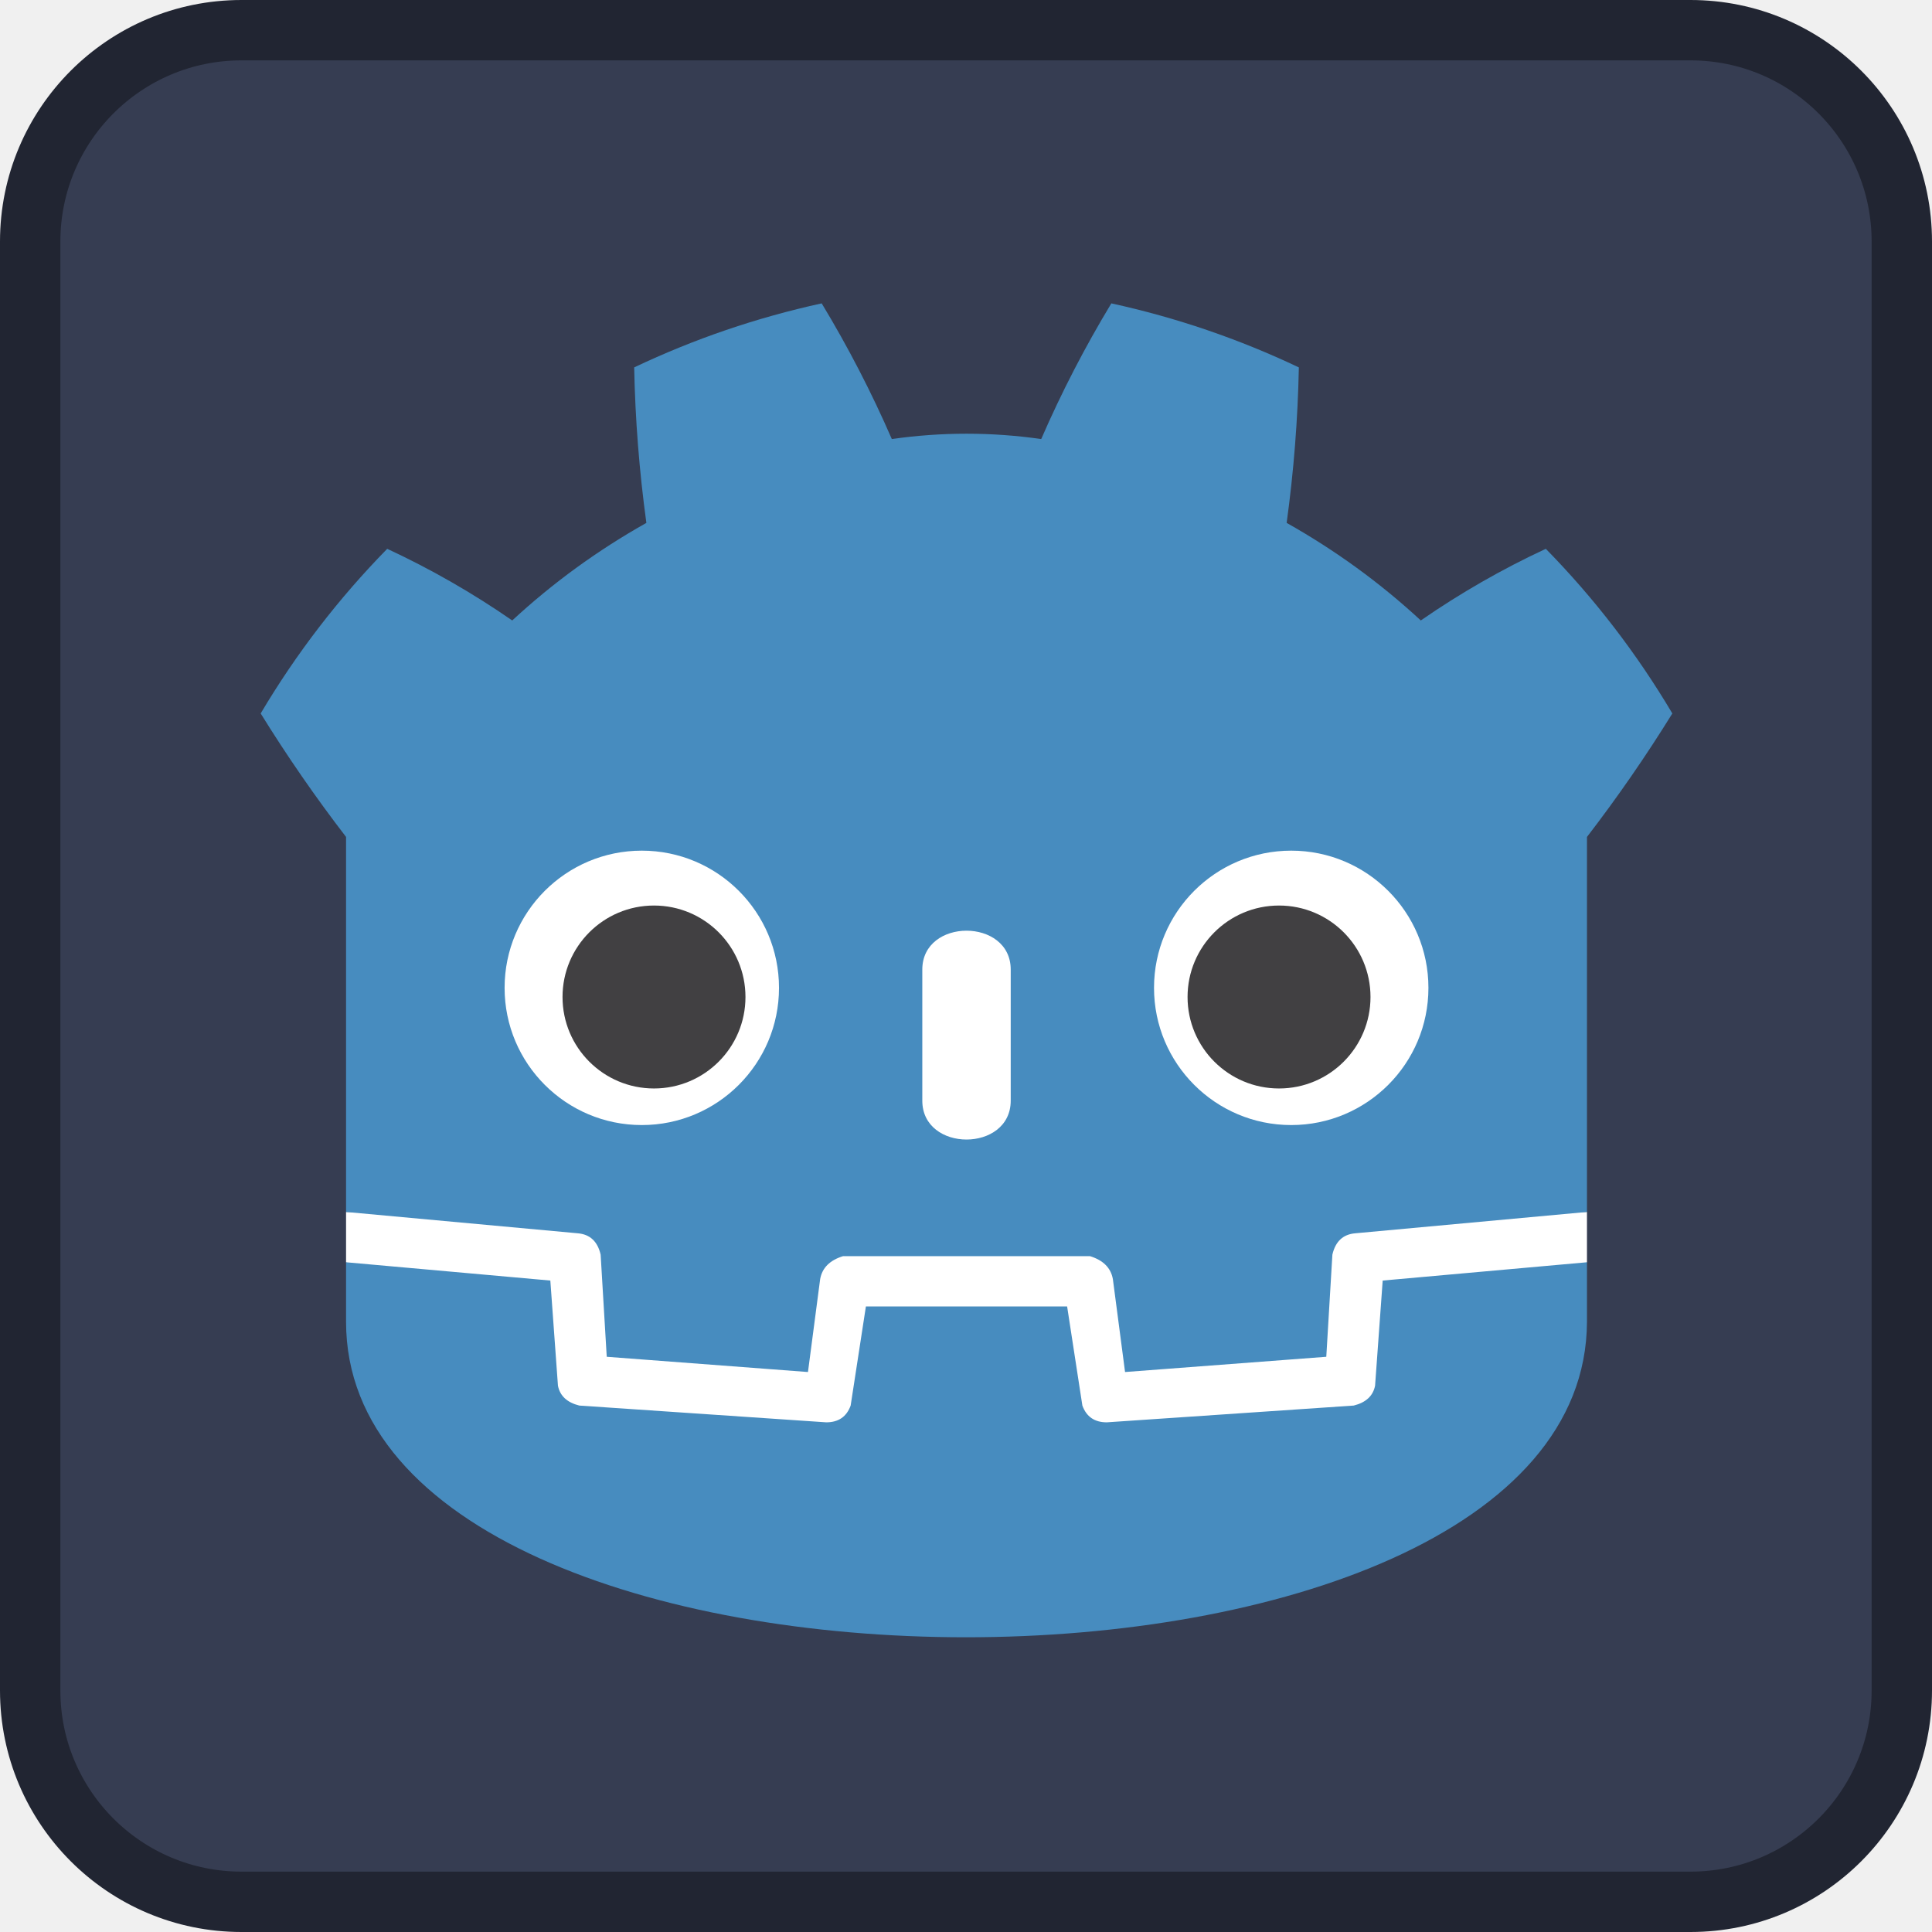
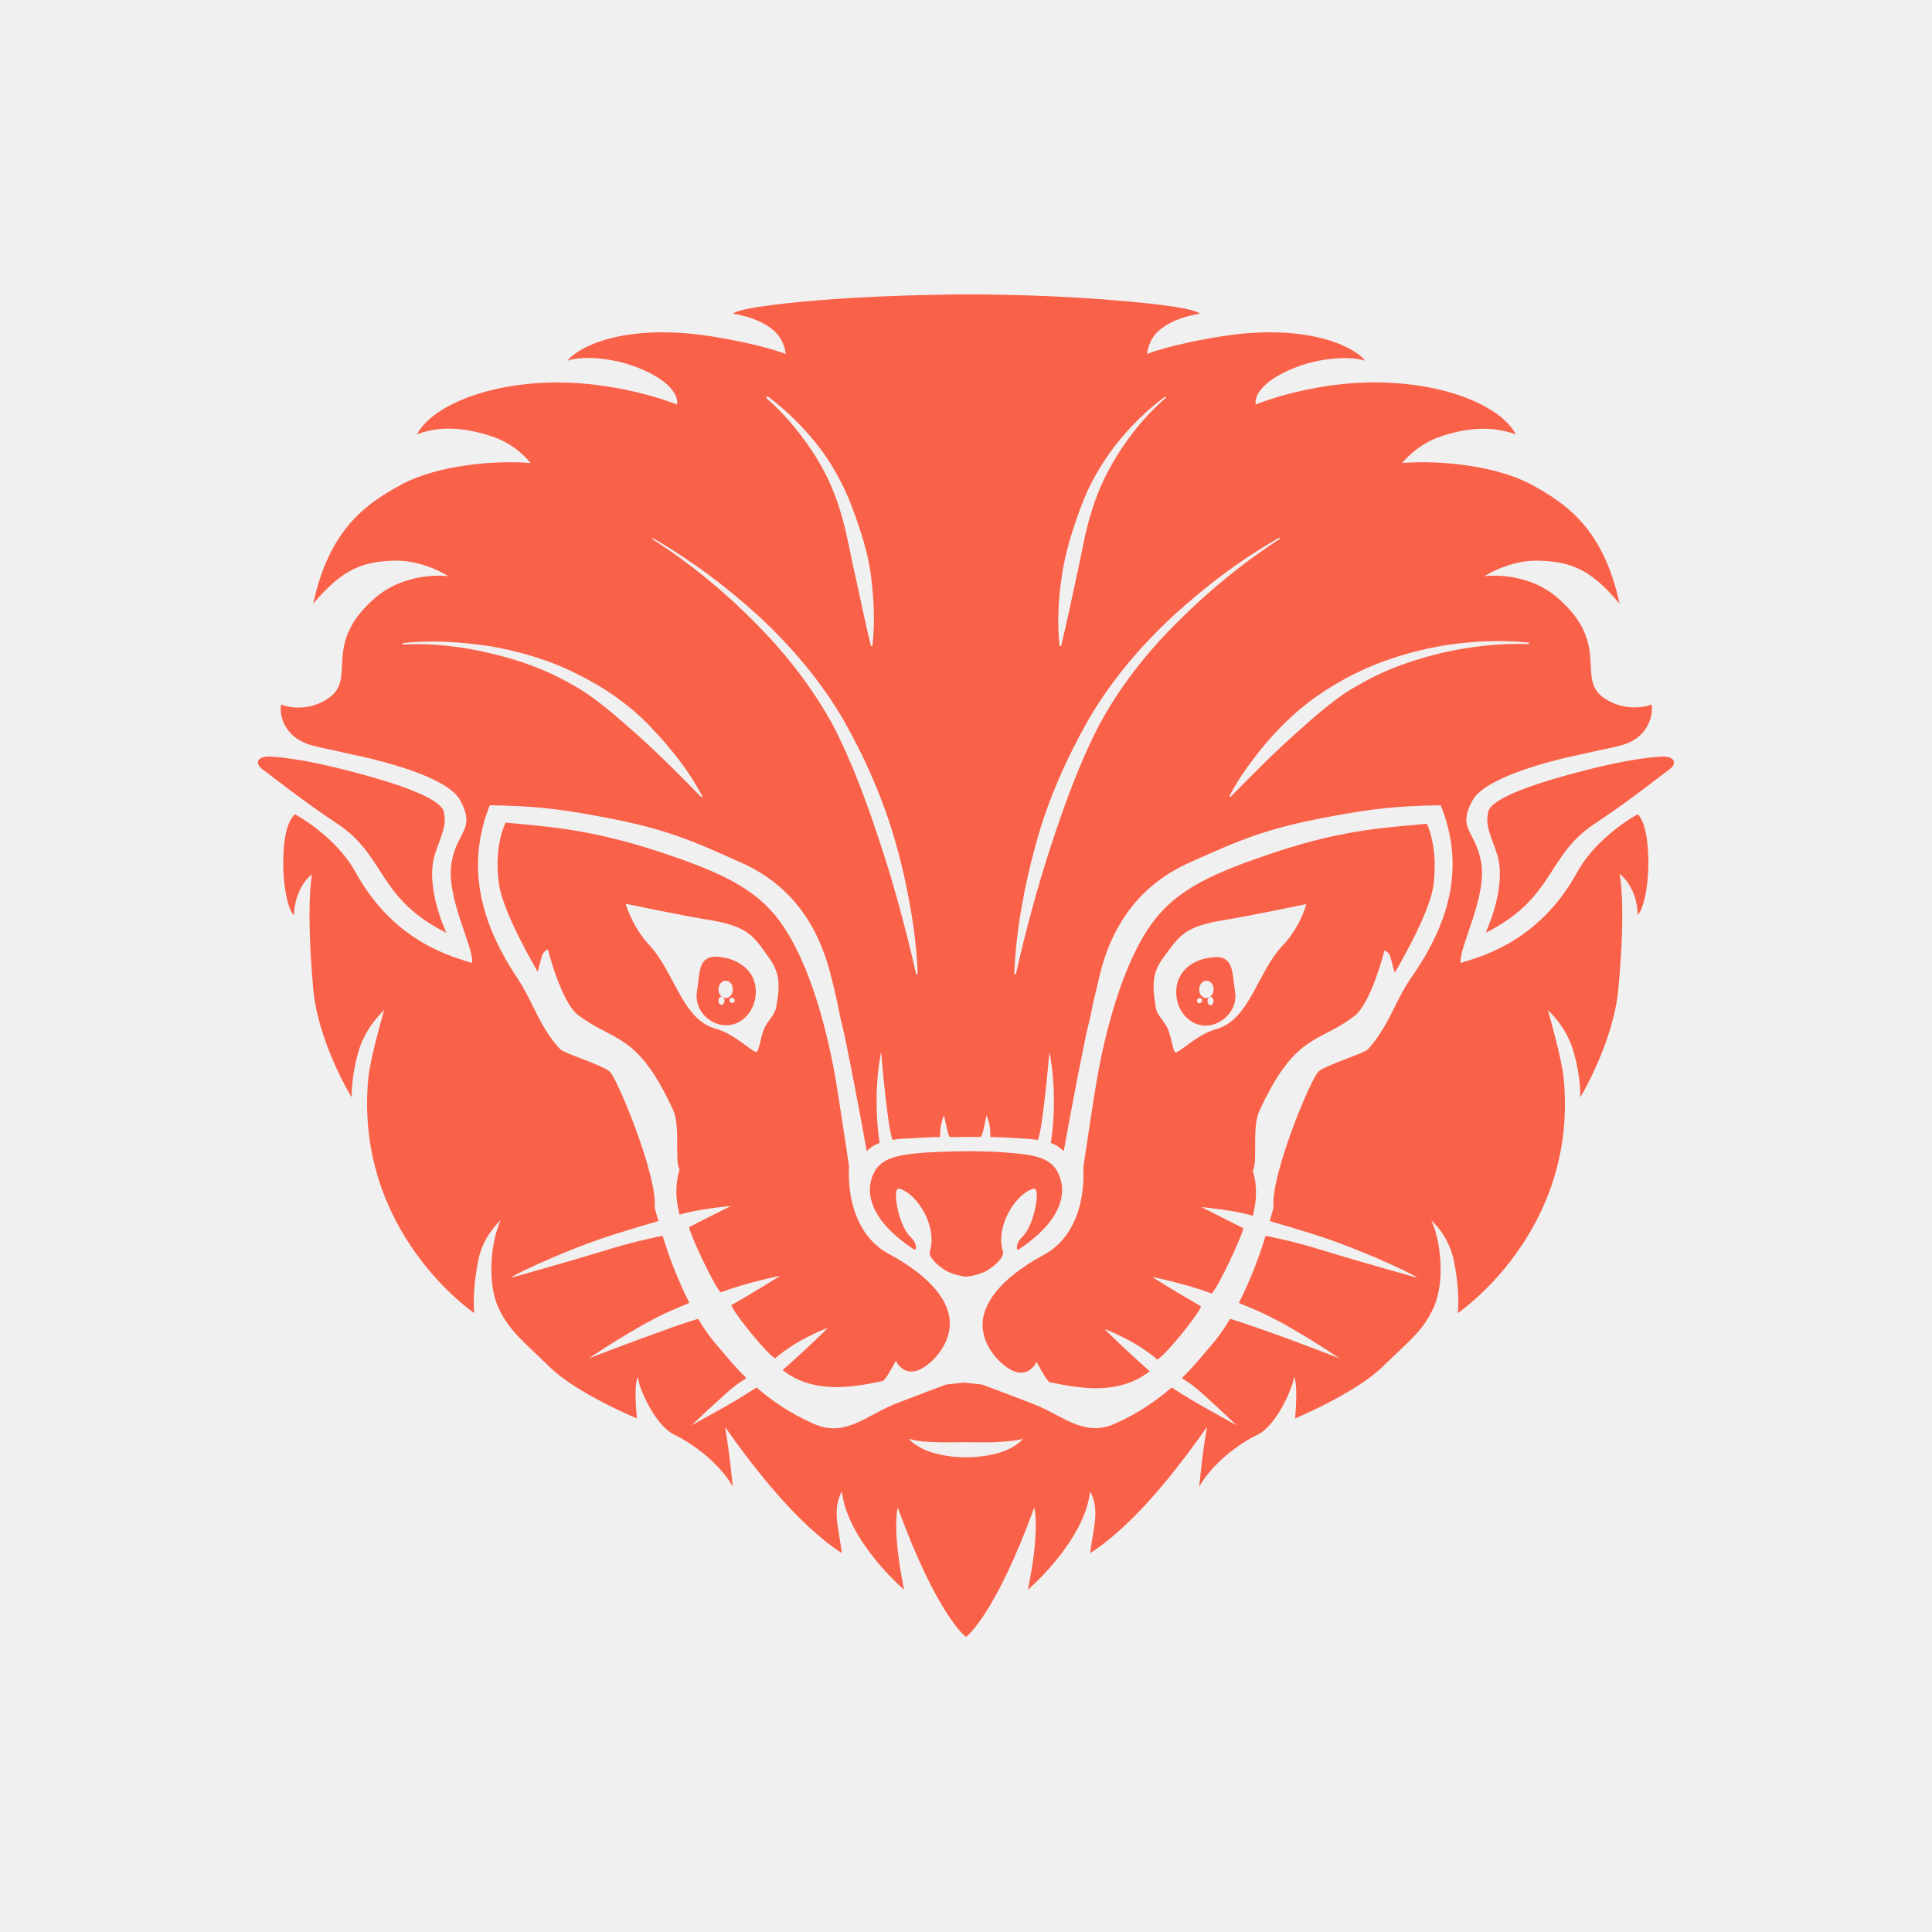
- <svg xmlns="http://www.w3.org/2000/svg" width="128" height="128">
-   <rect width="124" height="124" x="2" y="2" fill="#363d52" stroke="#212532" stroke-width="4" rx="14" />
-   <g fill="#fff" transform="translate(12.322 12.322)scale(.101)">
-     <path d="M105 673v33q407 354 814 0v-33z" />
-     <path fill="#478cbf" d="m105 673 152 14q12 1 15 14l4 67 132 10 8-61q2-11 15-15h162q13 4 15 15l8 61 132-10 4-67q3-13 15-14l152-14V427q30-39 56-81-35-59-83-108-43 20-82 47-40-37-88-64 7-51 8-102-59-28-123-42-26 43-46 89-49-7-98 0-20-46-46-89-64 14-123 42 1 51 8 102-48 27-88 64-39-27-82-47-48 49-83 108 26 42 56 81zm0 33v39c0 276 813 276 814 0v-39l-134 12-5 69q-2 10-14 13l-162 11q-12 0-16-11l-10-65H446l-10 65q-4 11-16 11l-162-11q-12-3-14-13l-5-69z" />
-     <path d="M483 600c0 34 58 34 58 0v-86c0-34-58-34-58 0z" />
-     <circle cx="725" cy="526" r="90" />
-     <circle cx="299" cy="526" r="90" />
-   </g>
-   <g fill="#414042" transform="translate(12.322 12.322)scale(.101)">
-     <circle cx="307" cy="532" r="60" />
-     <circle cx="717" cy="532" r="60" />
+ <svg xmlns="http://www.w3.org/2000/svg" x="0px" y="0px" viewBox="0 0 512 512" style="enable-background:new 0 0 512 512;" xml:space="preserve">
+   <style type="text/css">	.st0{fill:#FA6149;}</style>
+   <g id="BG" />
+   <g id="Layer_3">
+     <path class="st0" d="M393.7,247.2c3.4-7.6,4.7-15.5,3.1-20.6c-1.6-5.1-3.3-7.6-2.4-11.5c0.9-3.9,14.8-8,20.6-9.6  c9.5-2.6,17.8-4.5,25.2-5c3.5-0.2,4.5,1.7,2.2,3.4c-3.6,2.7-11.3,8.8-19.8,14.4C409.7,226.8,412.1,238,393.7,247.2z M379.9,234.4  c-0.9,7.8-10.3,23.4-10.3,23.4s-0.7-2.6-1.1-4.1c-0.4-1.5-1.6-1.8-1.6-1.8s-3.5,13.9-7.9,17.3c-9.6,7.4-15.7,4.4-25.3,25.3  c-2,4.4-0.3,13.6-1.7,15.7c0.7,2.3,1.5,6.4,0,12c-4.7-1.5-13.6-2.3-13.6-2.3s6.8,3.4,11.1,5.6c-0.4,2.3-6.8,15.9-8.4,17.3  c-7.1-2.7-15.8-4.4-15.8-4.4s6.2,3.9,13,7.8c-1,2.6-9.5,13-11.6,14.1c-6-5.2-14-8.1-14-8.1s4.3,4.4,12,11.2  c-8.4,6.5-18.7,4.5-26.5,2.9c-0.8-0.2-3.5-5.4-3.5-5.4s-2.3,5.3-7.8,1.5c-3.5-2.4-6.7-7-6.5-11.7c0.2-5,4.1-11.6,16.3-18.2  c7.4-4,10.9-12.9,10.4-23.2c0.5-3.1,2.8-19.3,4.2-26.6c1.8-9.2,6-26.9,13.9-37.9c6.6-9.1,16.1-13.4,32.9-19  c18.7-6.2,30.1-6.5,40-7.5C378,218,381.2,224,379.9,234.4z M339.9,250.6c4.7-4.9,6.3-11,6.3-11s-15.4,3.2-21.6,4.2  c-11,1.7-12.2,4.5-16.1,9.7c-3,4-3.3,7-2.2,13.5c0.3,2,1.7,2.9,2.9,5.1c1.3,2.4,1.6,6.9,2.4,6.8c1.2-0.1,5.7-4.8,10.8-6.2  C331.2,270.2,333.3,257.5,339.9,250.6z M319.5,271.8c-4.3,0-7.8-4-7.8-8.9c0-4.9,3.6-8,7.8-8.9c7.8-1.8,6.9,3.4,7.8,8.9  C328.1,267.7,323.8,271.8,319.5,271.8z M318.6,265.2c0-0.4-0.3-0.7-0.7-0.7c-0.4,0-0.7,0.3-0.7,0.7c0,0.4,0.3,0.7,0.7,0.7  C318.3,265.8,318.6,265.5,318.6,265.2z M321.6,265.3c0-0.6-0.4-1.1-0.8-1.1s-0.8,0.5-0.8,1.1c0,0.6,0.4,1.1,0.8,1.1  S321.6,265.9,321.6,265.3z M321.6,262.2c0-1.3-0.8-2.3-1.9-2.3c-1,0-1.9,1-1.9,2.3c0,1.3,0.8,2.3,1.9,2.3  C320.7,264.5,321.6,263.5,321.6,262.2z M118.3,247.2c-3.4-7.6-4.7-15.5-3.1-20.6c1.6-5.1,3.3-7.6,2.4-11.5  c-0.9-3.9-14.8-8-20.6-9.6c-9.5-2.6-17.8-4.5-25.2-5c-3.5-0.2-4.5,1.7-2.2,3.4c3.6,2.7,11.3,8.8,19.8,14.4  C102.3,226.8,99.9,238,118.3,247.2z M134,218c9.8,1,21.3,1.4,40,7.5c16.8,5.5,26.4,9.9,32.9,19c7.9,11,12.1,28.7,13.9,37.9  c1.4,7.4,3.7,23.6,4.2,26.6c-0.5,10.3,3,19.2,10.4,23.2c12.2,6.6,16.2,13.2,16.3,18.2c0.2,4.7-3,9.3-6.5,11.7  c-5.5,3.8-7.8-1.5-7.8-1.5s-2.7,5.3-3.5,5.4c-7.8,1.6-18.1,3.6-26.5-2.9c7.7-6.8,12-11.2,12-11.2s-8.1,2.9-14,8.1  c-2-1.1-10.6-11.5-11.6-14.1c6.8-3.9,13-7.8,13-7.8s-8.7,1.7-15.8,4.4c-1.6-1.4-8-15-8.4-17.3c4.3-2.2,11.1-5.6,11.1-5.6  s-8.9,0.8-13.6,2.3c-1.5-5.6-0.7-9.7,0-12c-1.4-2,0.3-11.3-1.7-15.7c-9.6-20.9-15.7-17.9-25.3-25.3c-4.4-3.4-7.9-17.3-7.9-17.3  s-1.1,0.3-1.6,1.8c-0.4,1.5-1.1,4.1-1.1,4.1s-9.3-15.6-10.3-23.4C130.8,224,134,218,134,218z M189.6,272.6  c5.1,1.4,9.6,6.1,10.8,6.2c0.8,0.1,1.1-4.4,2.4-6.8c1.2-2.1,2.5-3.1,2.9-5.1c1.2-6.5,0.8-9.4-2.2-13.5c-3.8-5.2-5.1-8-16.1-9.7  c-6.3-1-21.6-4.2-21.6-4.2s1.7,6.1,6.3,11C178.7,257.5,180.8,270.2,189.6,272.6z M184.7,262.8c0.9-5.6,0-10.7,7.8-8.9  c4.2,1,7.8,4,7.8,8.9c0,4.9-3.5,8.9-7.8,8.9C188.2,271.8,183.9,267.7,184.7,262.8z M194,265.8c0.4,0,0.7-0.3,0.7-0.7  c0-0.4-0.3-0.7-0.7-0.7c-0.4,0-0.7,0.3-0.7,0.7C193.4,265.5,193.7,265.8,194,265.8z M191.2,266.3c0.4,0,0.8-0.5,0.8-1.1  c0-0.6-0.4-1.1-0.8-1.1s-0.8,0.5-0.8,1.1C190.4,265.9,190.8,266.3,191.2,266.3z M192.3,264.5c1,0,1.9-1,1.9-2.3  c0-1.3-0.8-2.3-1.9-2.3c-1,0-1.9,1-1.9,2.3C190.4,263.5,191.3,264.5,192.3,264.5z M280,310.1c-2.1-3.4-6.3-4.1-12.5-4.6  c-5.6-0.5-11.5-0.4-11.5-0.4s-5.9,0-11.5,0.4c-6.2,0.5-10.4,1.3-12.5,4.6c-2.4,3.8-3.5,12,10.2,21c0.7,0.5,1.1-1.4-1-3.4  c-3.2-3.1-4.9-13.2-2.9-12.7c4.9,1.4,10.2,10.1,8.1,16.7c-0.5,1.7,3.4,4.8,5.2,5.5c2.8,1.1,4.5,1.1,4.5,1.1s1.7,0,4.5-1.1  c1.8-0.7,5.7-3.8,5.2-5.5c-2.1-6.5,3.2-15.3,8.1-16.7c2-0.6,0.3,9.6-2.9,12.7c-2.1,2-1.6,3.9-1,3.4  C283.5,322.1,282.4,314,280,310.1z M436.6,223.7c0.9,8.9-0.9,17.4-2.6,18.7c-0.1-3-0.8-5.3-1.8-7.1c-1.3-2.6-3-3.7-3-3.7  s1.8,7.6-0.3,30.3c-1.3,14.4-10.1,28.9-10.1,28.9s0.2-5.9-2.1-13.1c-2-6.1-6.5-10-6.5-10s3.7,12.7,4.2,18.1  c3.9,40.7-28.1,62.2-28.1,62.2s0.8-4.9-1-13.8c-1.3-6.8-6-10.8-6-10.8c2.4,4.9,3.9,16.2,0.5,23.4c-2.9,6.2-6.8,8.9-13.3,15.3  c-7.2,7.1-23.3,13.8-23.3,13.8s0.9-9.2-0.3-11c0.1,1.8-4.3,12.7-9.6,15.3c-4.9,2.3-12.1,7.7-15.5,13.8c0.6-5.9,1.2-11.2,2.1-15.9  c-7.3,10.4-19.1,25.9-31,33.5c0.9-7.2,2.6-11.3,0-16.4c-1.5,13.3-16.5,26.1-16.5,26.1s3.2-14.4,1.7-21.8  c-10.6,29-18.1,34.3-18.1,34.3s-7.5-5.3-18.1-34.3c-1.5,7.3,1.7,21.8,1.7,21.8s-15-12.8-16.5-26.1c-2.6,5.1-0.9,9.2,0,16.4  c-11.9-7.7-23.7-23.1-31-33.5c0.9,4.7,1.5,10,2.1,15.9c-3.4-6.1-10.5-11.4-15.5-13.8c-5.4-2.6-9.8-13.4-9.6-15.3  c-1.3,1.8-0.3,11-0.3,11s-16.2-6.7-23.3-13.8c-6.5-6.4-10.4-9.2-13.3-15.3c-3.4-7.2-1.9-18.5,0.5-23.4c0,0-4.7,3.9-6,10.8  c-1.7,8.9-1,13.8-1,13.8s-31.9-21.5-28.1-62.2c0.5-5.4,4.2-18.1,4.2-18.1s-4.5,4-6.5,10c-2.3,7.2-2.1,13.1-2.1,13.1  S84.3,276.4,83,262c-2-22.8-0.3-30.3-0.3-30.3s-1.7,1.1-3,3.7c-0.9,1.8-1.7,4.1-1.8,7.1c-1.7-1.2-3.5-9.8-2.6-18.7  c0.7-6.7,2.9-8,2.9-8s10.7,5.7,16,15.3c10.4,19,26.4,22.6,30.9,24.1c0.6-4.1-7.1-17.4-5.4-26.8c1.5-8.2,6.5-8.6,2.2-16.4  c-2.6-4.7-13.4-8.4-23.4-10.9c-2.5-0.6-7.4-1.6-8.9-2c-6.1-1.4-10-1.6-13.1-5.4c-2.8-3.5-2-7-2-7s6,2.6,12.3-1.5  c8.1-5.2-1.7-14,12.2-26.4c8.6-7.7,19.8-6.1,19.8-6.1s-6.8-4.5-14.8-4.1c-7.4,0.3-13,1.8-21,11.4c4.2-19.5,13.7-26.4,23.6-31.7  c9.2-4.9,24-6.4,34-5.6c0,0-3.7-5-10.4-7.1c-9.1-3-15.1-2.2-19.7-0.5c3.4-6.5,15.7-12.6,32.4-13.6c19.8-1.2,36.5,5.7,36.5,5.7  s1.1-3.4-5.5-7.4c-8.3-5-19.1-5.8-23.5-4.2c2.9-3.8,15.3-10,37.9-6.5c13.9,2.2,19.9,4.7,19.9,4.7s-0.2-3.9-3.5-6.5  c-3.1-2.5-7.1-3.6-10.5-4.2c2.2-1.6,15.1-3,27.6-3.9c15.8-1.1,34.3-1.2,34.3-1.2s18.5,0,34.3,1.2c12.5,0.9,25.4,2.2,27.6,3.9  c-3.4,0.6-7.4,1.7-10.5,4.2c-3.3,2.6-3.5,6.5-3.5,6.5s6-2.5,19.9-4.7c22.5-3.5,34.9,2.7,37.9,6.5c-4.5-1.5-15.2-0.8-23.5,4.2  c-6.6,4-5.5,7.4-5.5,7.4s16.6-7,36.5-5.7c16.8,1,29,7.1,32.4,13.6c-4.6-1.6-10.6-2.5-19.7,0.5c-6.7,2.2-10.4,7.1-10.4,7.1  c10-0.8,24.8,0.7,34,5.6c9.9,5.3,19.4,12.2,23.6,31.7c-7.9-9.6-13.5-11.1-21-11.4c-8-0.4-14.8,4.1-14.8,4.1s11.3-1.6,19.8,6.1  c13.9,12.4,4.1,21.2,12.2,26.4c6.3,4,12.3,1.5,12.3,1.5s0.7,3.5-2,7c-3,3.8-6.9,4-13.1,5.4c-1.6,0.4-6.5,1.4-8.9,2  c-10,2.5-20.8,6.3-23.4,10.9c-4.3,7.7,0.7,8.1,2.2,16.4c1.7,9.4-6,22.7-5.4,26.8c4.5-1.5,20.5-5.1,30.9-24.1  c5.3-9.6,16-15.3,16-15.3S435.9,217,436.6,223.7z M280.8,171.2l0.4,0c1.5-6.1,2.7-12,4-18c1.4-5.9,2.2-11.9,4.1-17.7  c1.7-5.8,4.4-11.2,7.7-16.3c3.4-5.1,7.3-9.8,12-13.8l-0.2-0.3c-5,3.6-9.4,8.1-13.3,13c-3.8,5-7,10.5-9.1,16.4  c-2.2,5.9-4.1,11.9-5,18.1C280.5,158.7,280.1,164.9,280.8,171.2z M268.8,258.2l0.4,0c2.6-11.4,5.6-22.7,9.2-33.7  c3.6-11,7.5-21.9,12.8-32.2c5.4-10.1,12.7-19.4,20.9-27.5c8.2-8.2,17.3-15.7,27.1-22l-0.2-0.3c-10.2,5.8-19.6,12.9-28.3,20.9  c-8.6,8-16.3,17.1-22.3,27.4c-5.8,10.3-10.7,21.2-13.8,32.6c-1.6,5.7-2.9,11.4-3.9,17.2C269.7,246.4,269,252.3,268.8,258.2z   M203,105.4c4.6,4,8.6,8.8,12,13.8c3.4,5.1,6,10.5,7.7,16.3c1.8,5.8,2.7,11.8,4.1,17.7c1.3,5.9,2.5,11.9,4,18l0.4,0  c0.7-6.2,0.4-12.5-0.4-18.7c-0.8-6.2-2.8-12.2-5-18.1c-2.2-5.9-5.3-11.5-9.1-16.4c-3.9-4.9-8.3-9.3-13.3-13L203,105.4z   M172.8,142.8c9.8,6.3,18.9,13.7,27.1,22c8.2,8.2,15.4,17.4,20.9,27.5c5.3,10.3,9.2,21.2,12.8,32.2c3.6,11,6.6,22.3,9.2,33.7l0.4,0  c-0.2-5.9-0.9-11.7-1.9-17.5c-1-5.8-2.3-11.6-3.9-17.2c-3.2-11.4-8-22.3-13.8-32.6c-6-10.3-13.7-19.4-22.3-27.4  c-8.7-8-18.1-15-28.3-20.9L172.8,142.8z M129.8,173.1c7.5,1.7,14.8,4.3,21.4,8.1c6.7,3.6,12.3,8.8,18.1,13.9  c5.7,5.1,11.1,10.6,16.6,16.2l0.3-0.2c-1.9-3.5-4-6.8-6.4-9.9c-2.4-3.1-5-6.1-7.7-8.9c-5.5-5.7-12.2-10.3-19.4-13.8  c-7.1-3.6-14.8-5.8-22.5-7.2c-7.8-1.2-15.6-1.7-23.4-0.9l0,0.4C114.5,170.4,122.3,171.3,129.8,173.1z M271.1,381.3  c-2.6,0.7-5.1,0.7-7.6,0.9c-2.5,0.1-5,0-7.5,0c0,0,0,0,0,0c0,0,0,0,0,0c-2.5,0-5,0.1-7.5,0c-2.5-0.1-5-0.1-7.6-0.9  c0.8,1.1,2.1,1.8,3.3,2.5c1.2,0.6,2.5,1.1,3.8,1.4c2.6,0.7,5.3,1,8,1c0,0,0,0,0,0s0,0,0,0c2.7,0,5.3-0.3,8-1  c1.3-0.3,2.6-0.8,3.8-1.4C269,383.1,270.2,382.4,271.1,381.3z M381.8,213.4c-11.3,0.2-17.5,0.8-29.3,3  c-17.4,3.2-24.3,6.4-37.3,12.2c-12.2,5.5-20.2,15.3-23.7,29.6c-0.6,2.5-1.3,5.4-2,8.4c0,0.1,0,0.1,0,0.2c-0.1,0.6-0.3,1.3-0.4,1.9  c0,0.2-0.1,0.3-0.1,0.5c-0.1,0.6-0.3,1.2-0.4,1.8c0,0.1,0,0.2-0.1,0.3c-0.2,0.7-0.3,1.5-0.5,2.2c0,0.1,0,0.2-0.1,0.3  c-0.1,0.7-0.3,1.3-0.4,2c-3,14.6-5.6,29.3-5.6,29.3s-1.3-1.5-3.4-2.2c2-13.7-0.4-24.1-0.4-24.1s-1.8,21.2-3.1,23.3  c-2.4-0.4-3.7-0.3-6-0.5c-2.6-0.2-4.3-0.2-6.6-0.3c0.3-3.3-1-5.7-1-5.7s-1,5.7-1.5,5.7c-2,0-4.1,0-4.1,0l0,0c0,0-2.1,0.1-4.1,0  c-0.4,0-1.5-5.7-1.5-5.7s-1.3,2.5-1,5.7c-2.3,0.1-4,0.1-6.6,0.3c-2.3,0.2-3.6,0-6,0.5c-1.3-2-3.1-23.3-3.1-23.3s-2.4,10.4-0.4,24.1  c-2.1,0.7-3.4,2.2-3.4,2.2s-2.6-14.7-5.6-29.3c-0.1-0.7-0.3-1.4-0.4-2c0-0.1,0-0.2-0.1-0.3c-0.2-0.7-0.3-1.5-0.5-2.2  c0-0.1,0-0.2-0.1-0.3c-0.1-0.6-0.3-1.2-0.4-1.8c0-0.2-0.1-0.3-0.1-0.5c-0.1-0.7-0.3-1.3-0.4-1.9c0-0.1,0-0.1,0-0.2  c-0.7-3-1.3-5.9-2-8.4c-3.6-14.3-11.5-24.2-23.7-29.6c-12.9-5.8-19.9-9-37.3-12.2c-11.8-2.2-18-2.8-29.3-3  c-6.2,15.6-2.9,30.5,7.3,45.8c4.3,6.5,5.7,12.7,11.3,18.8c1.1,1.2,11.2,4.2,13.2,6c2,1.8,12.7,27.7,11.9,36c0.3,1.1,0.6,2.3,1,3.6  c-2.8,0.8-8.3,2.4-13.8,4.2c-13.1,4.4-25.9,10.7-25.2,10.8c0,0,15.4-4.3,24.5-7.1c7-2.2,12.6-3.4,15.6-4c1.7,5.6,4.1,11.9,7.1,17.8  c-1.3,0.5-2.9,1.2-5,2.1c-8.9,3.9-21.7,12.6-21.7,12.6s10.5-4.1,22.9-8.5c2.4-0.8,4.4-1.5,6.1-2c1.5,2.5,3.1,4.8,4.9,6.9  c1.8,2,4.3,5.3,7.9,8.8c-1,0.7-2.1,1.4-2.8,1.9c-2.9,2.2-11.7,10.6-11.7,10.6s9-4.9,12.4-7c1.7-1,3.4-2.1,4.8-3  c3.9,3.4,8.9,6.9,15.3,9.7c8.2,3.6,14-2.4,21.3-5.3c7.7-3,13.7-5.2,13.7-5.2l4.7-0.5l4.7,0.5c0,0,6,2.2,13.7,5.2  c7.4,2.8,13.2,8.8,21.3,5.3c6.4-2.8,11.4-6.3,15.3-9.7c1.4,0.9,3.1,2,4.8,3c3.4,2.1,12.4,7,12.4,7s-8.8-8.4-11.7-10.6  c-0.7-0.5-1.7-1.2-2.8-1.9c3.6-3.5,6.1-6.8,7.9-8.8c1.8-2.1,3.4-4.4,4.9-6.9c1.7,0.5,3.7,1.2,6.1,2c12.4,4.3,22.9,8.5,22.9,8.5  s-12.7-8.7-21.7-12.6c-2.1-0.9-3.7-1.6-5-2.1c3-5.9,5.4-12.2,7.1-17.8c3,0.6,8.7,1.8,15.6,4c9.1,2.8,24.5,7.1,24.5,7.1  c0.6-0.1-12.1-6.4-25.2-10.8c-5.5-1.8-11-3.4-13.8-4.2c0.4-1.3,0.7-2.5,1-3.6c-0.9-8.3,9.9-34.2,11.9-36c2-1.8,12.1-4.8,13.2-6  c5.5-6.2,6.9-12.3,11.3-18.8C384.7,243.9,388.1,229,381.8,213.4z M405.2,170.7l0-0.4c-7.8-0.8-15.7-0.4-23.4,0.9  c-7.7,1.4-15.4,3.7-22.5,7.2c-7.1,3.5-13.8,8.1-19.4,13.8c-2.8,2.8-5.4,5.8-7.7,8.9c-2.4,3.1-4.6,6.4-6.4,9.9l0.3,0.2  c5.5-5.6,10.9-11.1,16.6-16.2c5.7-5.1,11.3-10.3,18.1-13.9c6.6-3.8,13.9-6.3,21.4-8.1C389.7,171.3,397.5,170.4,405.2,170.7z" />
  </g>
</svg>
